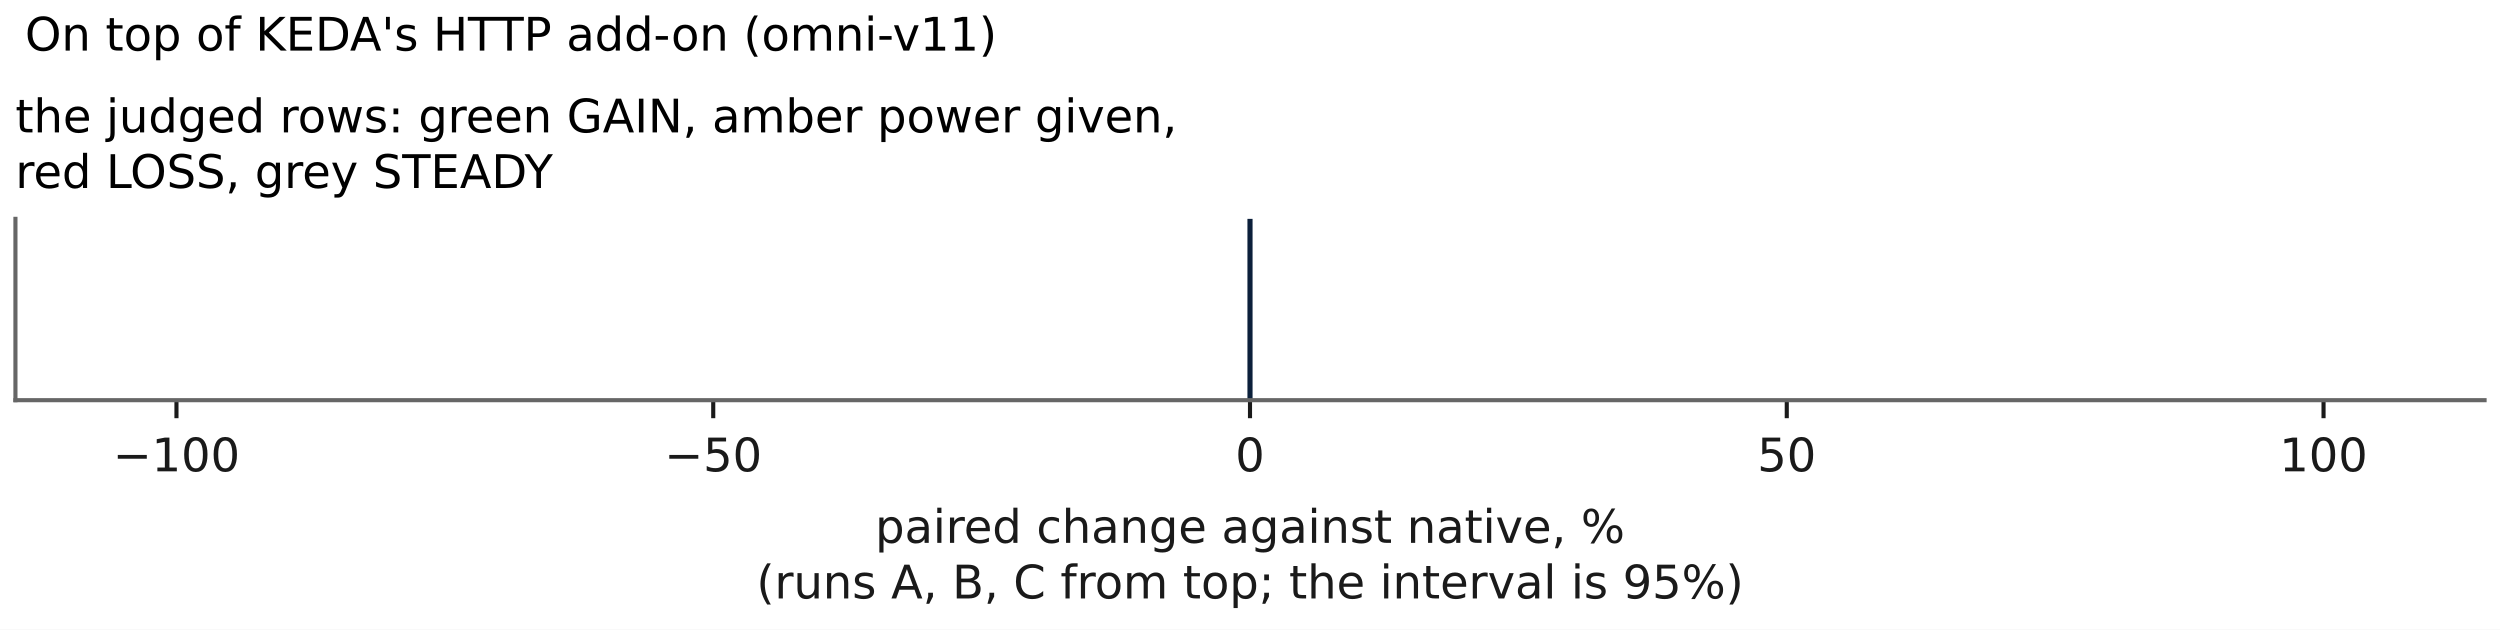
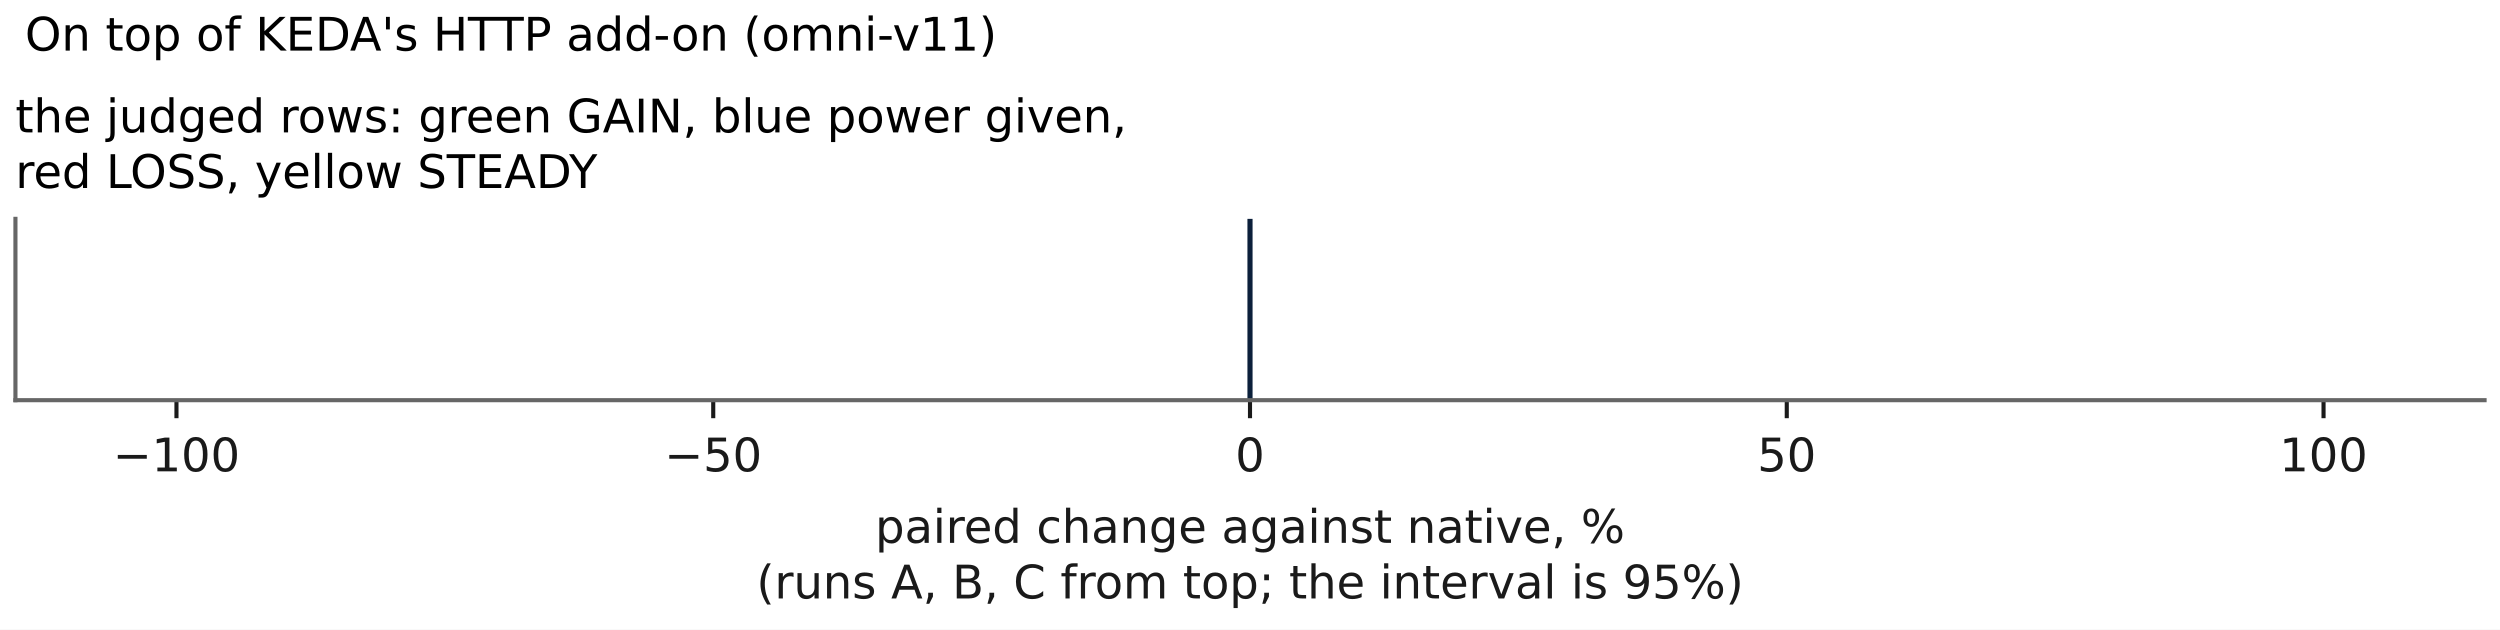
<svg xmlns="http://www.w3.org/2000/svg" xmlns:xlink="http://www.w3.org/1999/xlink" width="486pt" height="122.4pt" viewBox="0 0 486 122.4" version="1.1">
  <defs>
    <style type="text/css">*{stroke-linejoin: round; stroke-linecap: butt}</style>
  </defs>
  <g id="figure_1">
    <g id="patch_1">
      <path d="M 0 122.4  L 486 122.4  L 486 0  L 0 0  z " style="fill: #ffffff" />
    </g>
    <g id="axes_1">
      <g id="patch_2">
        <path d="M 3 77.795  L 483 77.795  L 483 42.543  L 3 42.543  z " style="fill: #ffffff" />
      </g>
      <g id="matplotlib.axis_1">
        <g id="xtick_1">
          <g id="line2d_1">
            <defs>
              <path id="m814b2a8047" d="M 0 0  L 0 3.5  " style="stroke: #1a1a1a; stroke-width: 0.8" />
            </defs>
            <g>
              <use xlink:href="#m814b2a8047" x="34.305" y="77.795" style="fill: #1a1a1a; stroke: #1a1a1a; stroke-width: 0.8" />
            </g>
          </g>
          <g id="text_1">
            <text style="font-size: 9px; font-family: 'DejaVu Sans'; text-anchor: middle; fill: #1a1a1a" x="34.305" y="91.633" transform="rotate(-0 34.30456 91.63273)">−100</text>
          </g>
        </g>
        <g id="xtick_2">
          <g id="line2d_2">
            <g>
              <use xlink:href="#m814b2a8047" x="138.652" y="77.795" style="fill: #1a1a1a; stroke: #1a1a1a; stroke-width: 0.8" />
            </g>
          </g>
          <g id="text_2">
            <text style="font-size: 9px; font-family: 'DejaVu Sans'; text-anchor: middle; fill: #1a1a1a" x="138.652" y="91.633" transform="rotate(-0 138.6523 91.63273)">−50</text>
          </g>
        </g>
        <g id="xtick_3">
          <g id="line2d_3">
            <g>
              <use xlink:href="#m814b2a8047" x="243" y="77.795" style="fill: #1a1a1a; stroke: #1a1a1a; stroke-width: 0.8" />
            </g>
          </g>
          <g id="text_3">
            <text style="font-size: 9px; font-family: 'DejaVu Sans'; text-anchor: middle; fill: #1a1a1a" x="243" y="91.633" transform="rotate(-0 243 91.63273)">0</text>
          </g>
        </g>
        <g id="xtick_4">
          <g id="line2d_4">
            <g>
              <use xlink:href="#m814b2a8047" x="347.348" y="77.795" style="fill: #1a1a1a; stroke: #1a1a1a; stroke-width: 0.8" />
            </g>
          </g>
          <g id="text_4">
            <text style="font-size: 9px; font-family: 'DejaVu Sans'; text-anchor: middle; fill: #1a1a1a" x="347.348" y="91.633" transform="rotate(-0 347.3477 91.63273)">50</text>
          </g>
        </g>
        <g id="xtick_5">
          <g id="line2d_5">
            <g>
              <use xlink:href="#m814b2a8047" x="451.695" y="77.795" style="fill: #1a1a1a; stroke: #1a1a1a; stroke-width: 0.8" />
            </g>
          </g>
          <g id="text_5">
            <text style="font-size: 9px; font-family: 'DejaVu Sans'; text-anchor: middle; fill: #1a1a1a" x="451.695" y="91.633" transform="rotate(-0 451.6954 91.63273)">100</text>
          </g>
        </g>
        <g id="text_6">
          <text style="font-size: 9px; font-family: 'DejaVu Sans'; fill: #1a1a1a" transform="translate(170.1323 105.5343)">paired change against native, %</text>
          <text style="font-size: 9px; font-family: 'DejaVu Sans'; fill: #1a1a1a" transform="translate(147.0516 116.3368)">(runs A, B, C from top; the interval is 95%)</text>
        </g>
      </g>
      <g id="matplotlib.axis_2" />
      <g id="line2d_6">
        <path d="M 243 77.795  L 243 42.543  " clip-path="url(#p80d1becee0)" style="fill: none; stroke: #0b1f3a; stroke-linecap: square" />
      </g>
      <g id="patch_3">
        <path d="M 3 77.795  L 3 42.543  " style="fill: none; stroke: #666666; stroke-width: 0.8; stroke-linejoin: miter; stroke-linecap: square" />
      </g>
      <g id="patch_4">
        <path d="M 3 77.795  L 483 77.795  " style="fill: none; stroke: #666666; stroke-width: 0.8; stroke-linejoin: miter; stroke-linecap: square" />
      </g>
      <g id="text_7">
-         <text style="font-size: 9px; font-family: 'DejaVu Sans'" transform="translate(3.00024 25.7409)">the judged rows: green GAIN, amber power given,</text>
-         <text style="font-size: 9px; font-family: 'DejaVu Sans'" transform="translate(3.00024 36.54336)">red LOSS, grey STEADY</text>
+         <text style="font-size: 9px; font-family: 'DejaVu Sans'" transform="translate(3.00024 25.7409)">the judged rows: green GAIN, blue power given,</text>
+         <text style="font-size: 9px; font-family: 'DejaVu Sans'" transform="translate(3.00024 36.54336)">red LOSS, yellow STEADY</text>
      </g>
    </g>
    <g id="text_8">
      <text style="font-size: 9px; font-family: 'DejaVu Sans'; text-anchor: start" x="4.86" y="9.839" transform="rotate(-0 4.86 9.838834)">On top of KEDA's HTTP add-on (omni-v11)</text>
    </g>
  </g>
  <defs>
    <clipPath id="p80d1becee0">
      <rect x="3" y="42.543" width="480" height="35.251" />
    </clipPath>
  </defs>
</svg>
